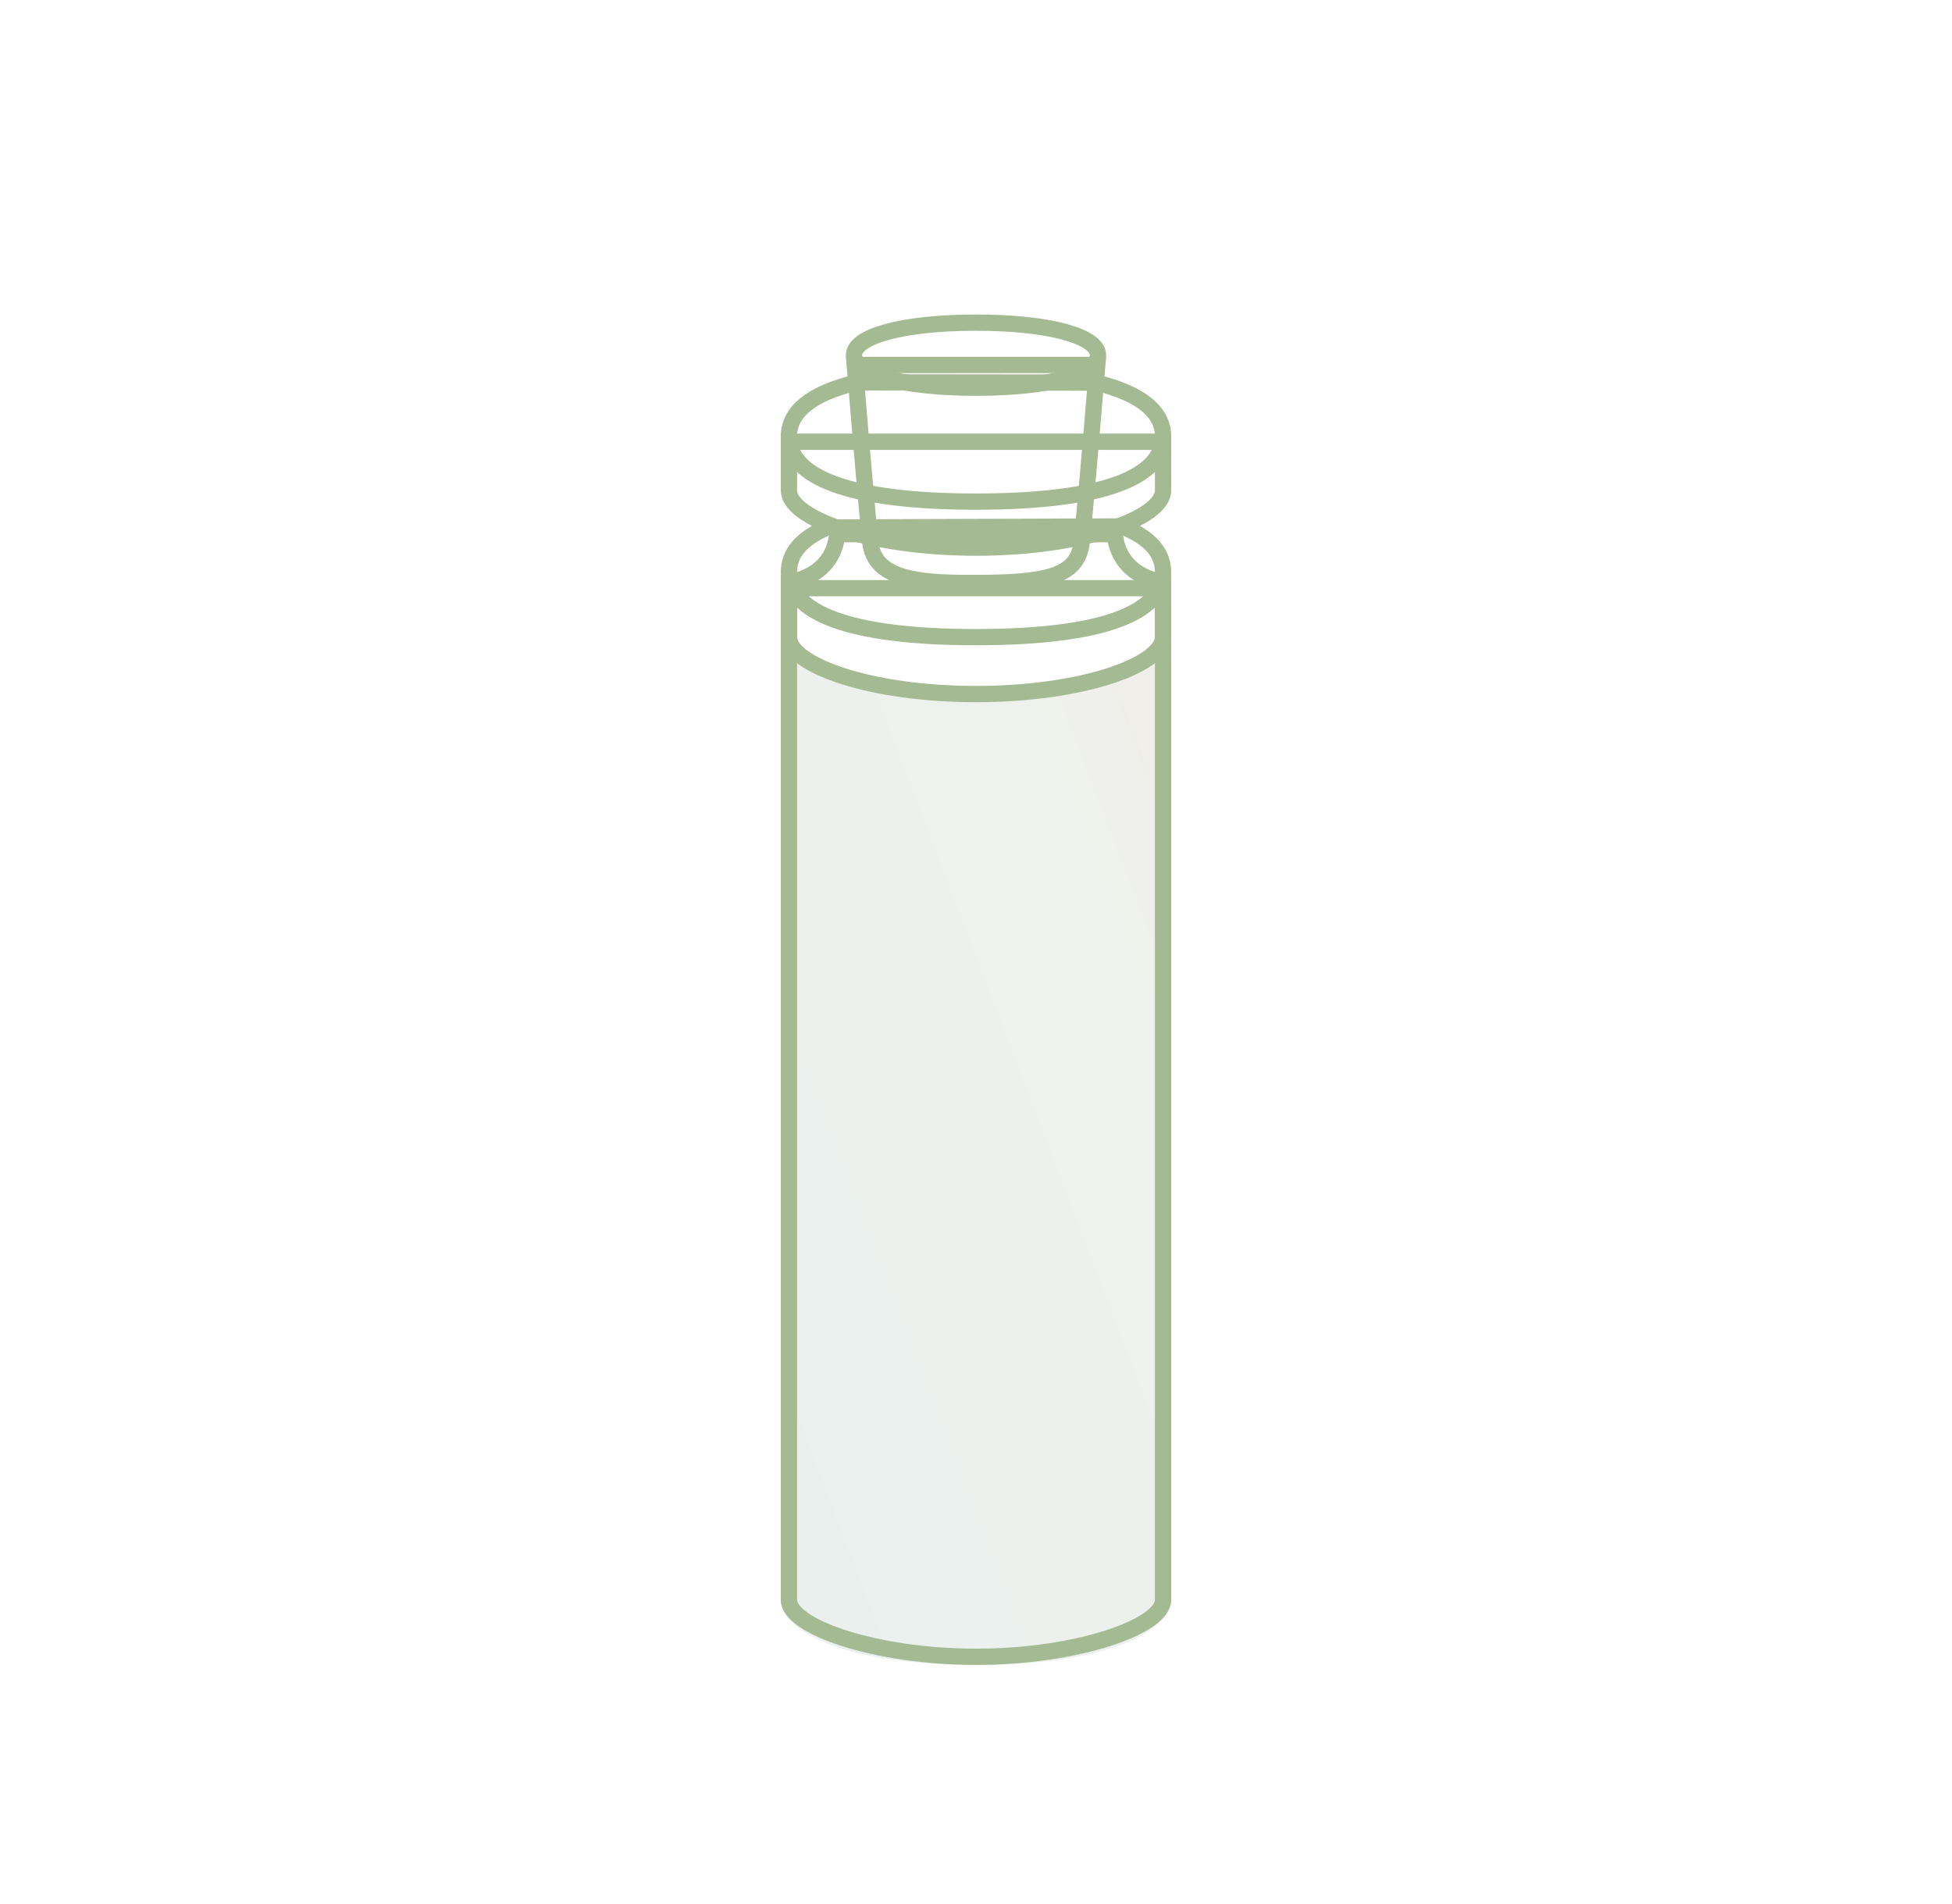
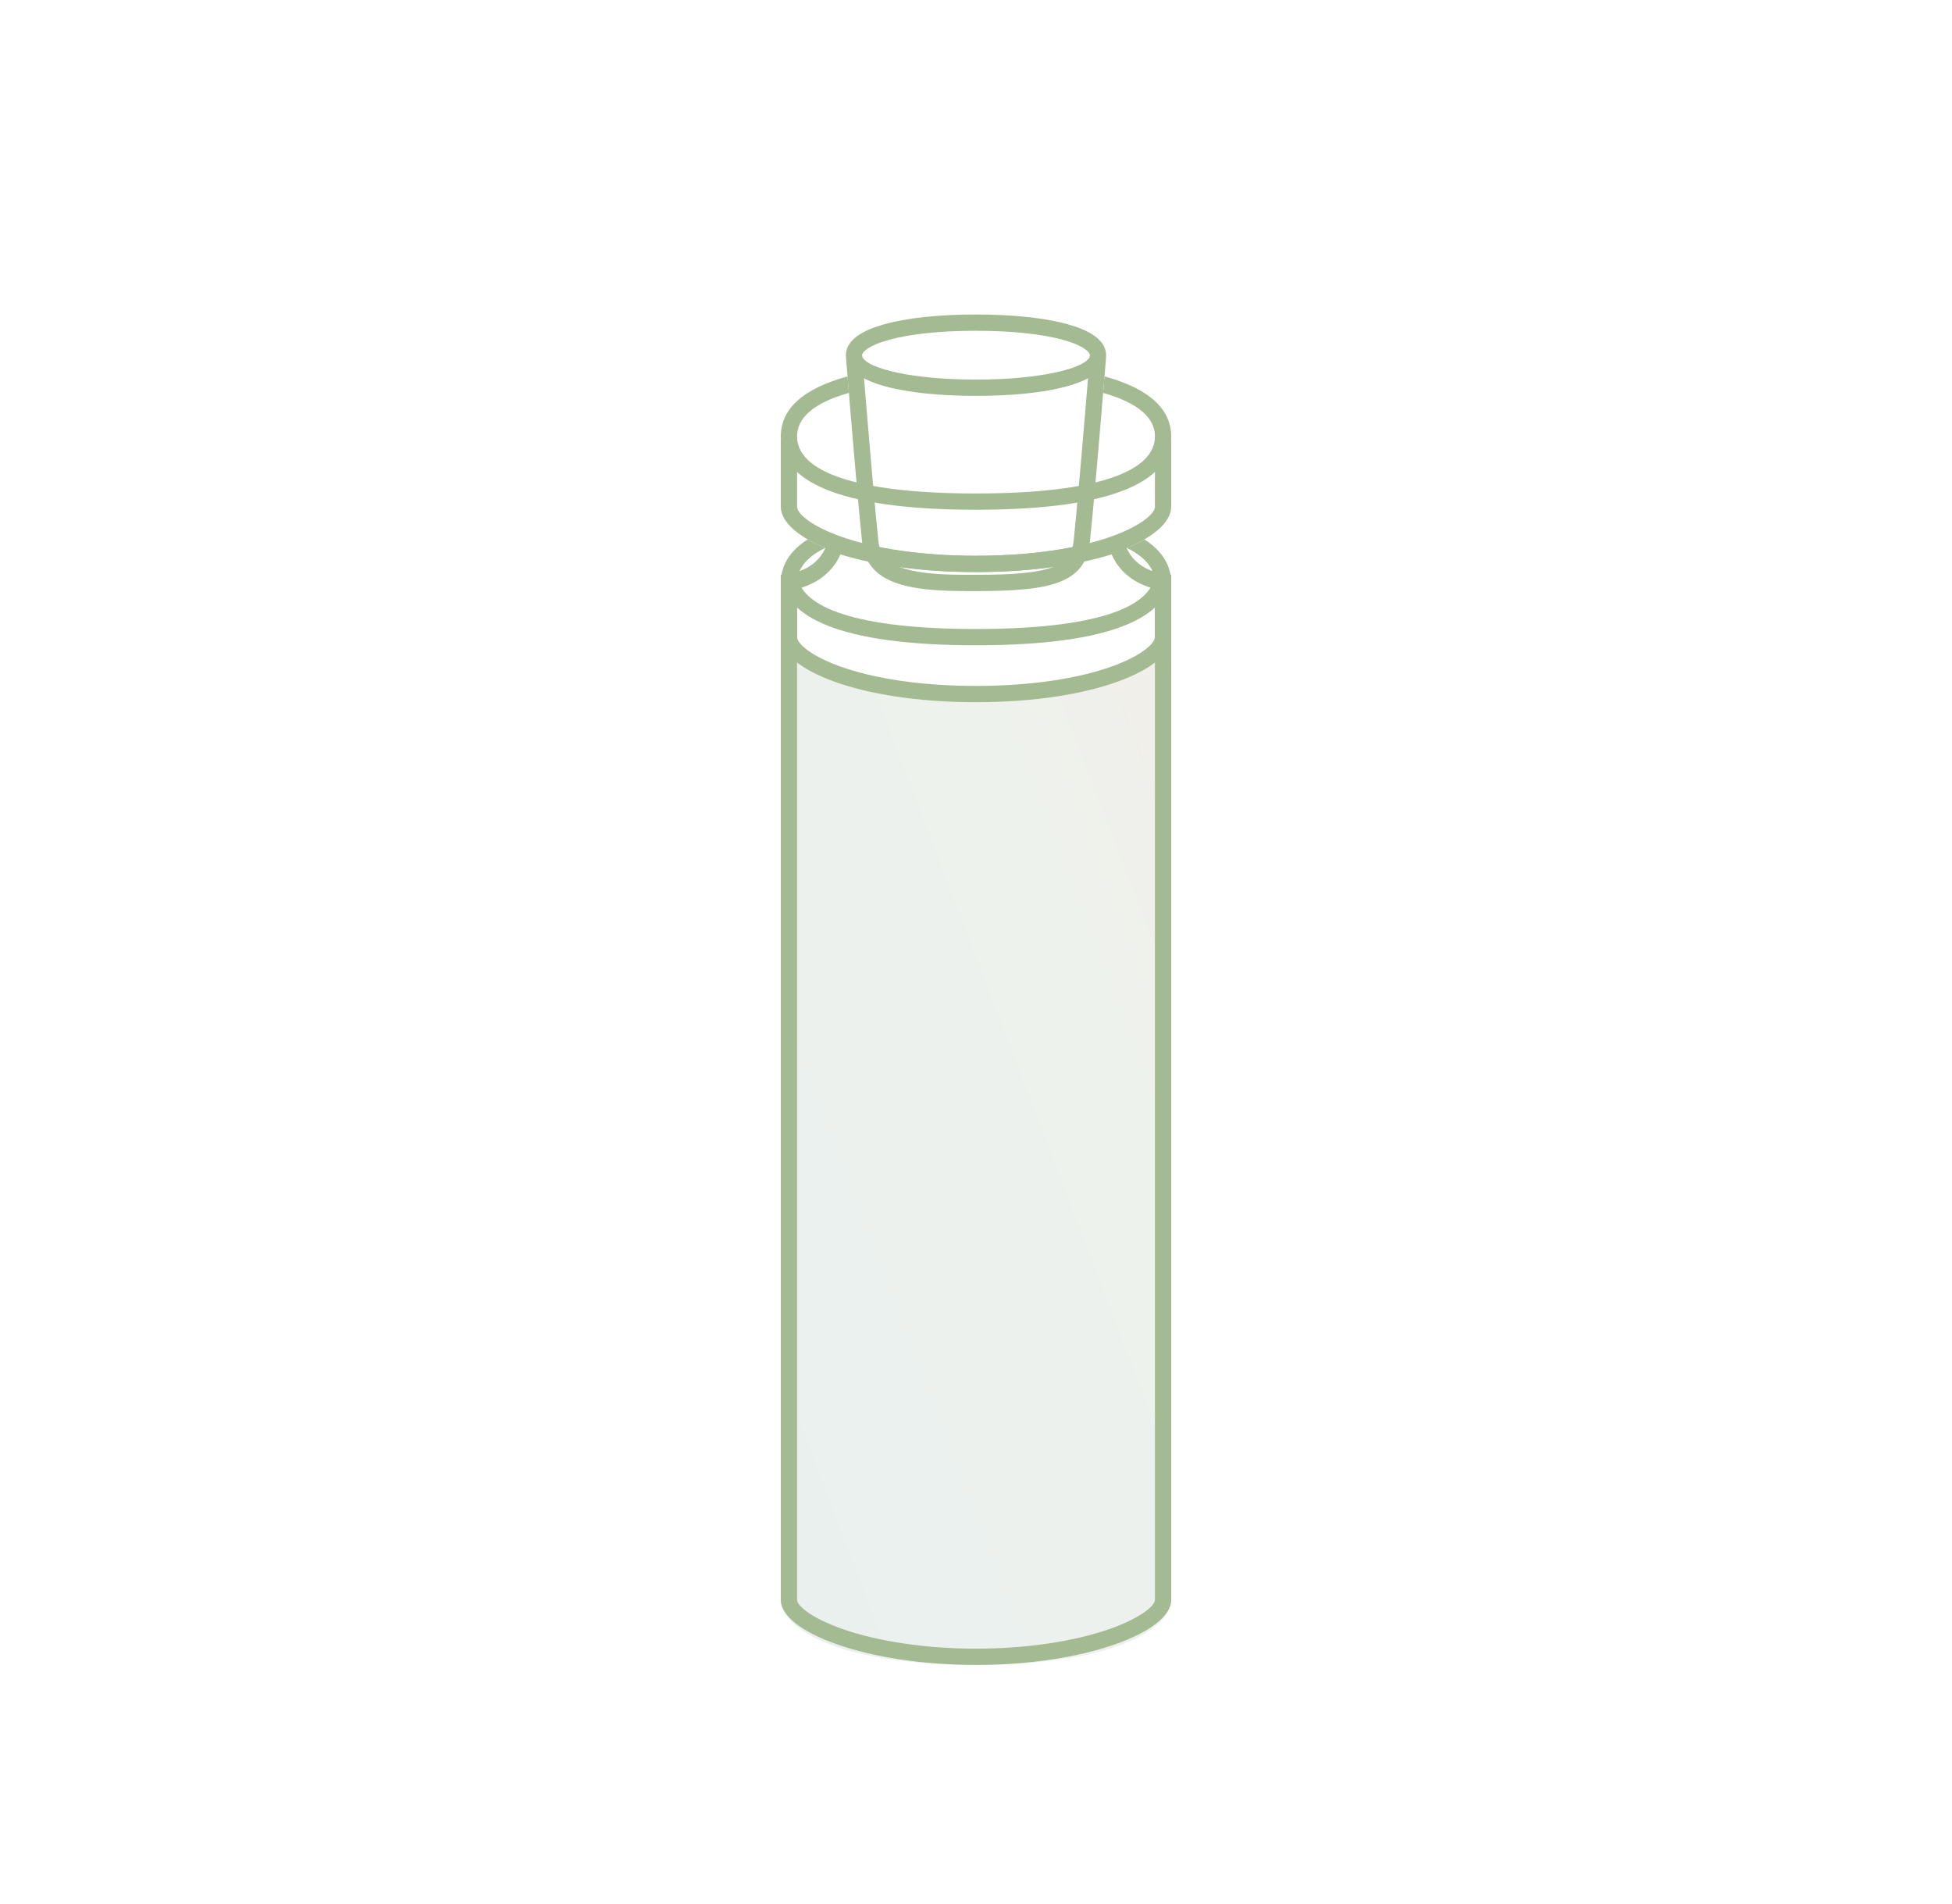
<svg xmlns="http://www.w3.org/2000/svg" width="120" height="117" viewBox="0 0 120 117">
  <defs>
    <linearGradient id="category--massage-oil-a" x1=".668%" y1=".668%" y2="100%">
      <stop offset="0%" stop-color="#C9DAD6" />
      <stop offset="73.025%" stop-color="#D5DED0" />
      <stop offset="100%" stop-color="#DAD5C9" />
    </linearGradient>
  </defs>
  <g fill="none" fill-rule="evenodd">
    <rect width="120" height="180" />
    <g transform="translate(48 19.33)">
      <path fill="url(#category--massage-oil-a)" fill-opacity=".4" d="M24,83 C24,83 23.977,26.277 24,24 C23.977,22.32 20.733,20 12,20 C3.267,20 0.023,22.32 0,24 C0.023,26.277 0,83 0,83 C0,83 2.052,79.976 12,80 C21.948,80.024 24,83 24,83 Z" transform="matrix(1 0 0 -1 0 103)" />
-       <path stroke="#A4BA92" d="M20.526,82.5 C20.661,81.265 21.302,80.415 22.276,79.928 C22.707,79.713 23.132,79.594 23.5,79.539 L23.5,17 C23.5,15.35 18.205,13.5 12,13.5 C5.795,13.5 0.5,15.35 0.5,17 L0.5,79.539 C0.868,79.594 1.293,79.713 1.724,79.928 C2.698,80.415 3.339,81.265 3.474,82.5 L20.526,82.5 Z" transform="matrix(1 0 0 -1 0 96)" />
-       <path stroke="#A4BA92" d="M12,4.5 C16.584,4.5 19.5,3.643 19.5,2.5 C19.5,1.357 16.584,0.5 12,0.5 C7.416,0.5 4.5,1.357 4.5,2.5 C4.5,3.643 7.416,4.5 12,4.5 Z" />
-       <path stroke="#A4BA92" d="M4.69 4.17C1.815 4.856.5 6.003.5 7.5.5 9.985 4.17 11.5 12 11.5 19.83 11.5 23.5 9.985 23.5 7.5 23.5 6.015 22.206 4.875 19.377 4.186L4.69 4.17zM2.85 13.09C1.238 13.781.5 14.699.5 15.83.5 18.316 4.17 19.83 12 19.83 19.83 19.83 23.5 18.316 23.5 15.83 23.5 14.664 22.714 13.723 20.997 13.027L2.85 13.09z" />
-       <path stroke="#A4BA92" d="M23.5,14.33 L23.5,11.34 C23.5,9.614 18.541,7.821 12,7.821 C5.459,7.821 0.5,9.614 0.5,11.34 L0.5,14.33 L23.5,14.33 Z" transform="matrix(1 0 0 -1 0 22.15)" />
-       <path stroke="#A4BA92" d="M23.5,23.33 L23.5,20.34 C23.5,18.614 18.541,16.821 12,16.821 C5.459,16.821 0.5,18.614 0.5,20.34 L0.5,23.33 L23.5,23.33 Z" transform="matrix(1 0 0 -1 0 40.15)" />
-       <path stroke="#A4BA92" d="M4.545,3.1 C4.98,8.401 5.298,12.018 5.497,13.949 C5.682,15.737 7.235,16.397 10.448,16.486 C10.881,16.498 11.232,16.5 12,16.5 C16.57,16.5 18.289,16.018 18.503,13.949 C18.702,12.018 19.02,8.401 19.457,3.1 L4.545,3.1 Z" />
+       <path fill="#A4BA92" fill-rule="nonzero" d="M24 16L24 79C24 80.972 18.749 83 12 83 5.251 83 0 80.972 0 79L0 16C0 16 2.693 16 2.976 13.448 5.079 14.268 8.195 14.83 12 14.83 15.805 14.83 18.921 14.268 21.024 13.448 21.307 16 24 16 24 16zM20.338 14.745C18.088 15.44 15.202 15.83 12 15.83 8.798 15.83 5.912 15.44 3.662 14.745 3.315 15.543 2.717 16.135 1.947 16.519 1.622 16.682 1.301 16.795 1 16.871L1 79C1 79.393 1.982 80.161 3.799 80.796 5.964 81.552 8.887 82 12 82 15.113 82 18.036 81.552 20.201 80.796 22.018 80.161 23 79.393 23 79L23 16.864C22.679 16.786 22.361 16.673 22.053 16.519 21.283 16.135 20.685 15.543 20.338 14.745zM19.9 3.805C22.771 4.589 24 5.896 24 7.5 24 10.157 20.627 12 12 12 3.373 12 4.3382774e-16 10.157 0 7.5 0 5.896 1.229 4.588 4.102 3.804 4.132 4.161 4.16 4.499 4.186 4.818 1.956 5.456 1 6.379 1 7.5 1 9.588 4.421 11 12 11 19.579 11 23 9.588 23 7.5 23 6.38 22.046 5.457 19.816 4.819 19.842 4.5 19.87 4.162 19.9 3.805z" />
+       <path fill="#A4BA92" fill-rule="nonzero" d="M23.995,16 C23.853,18.565 20.442,20.33 12,20.33 C3.558,20.33 0.147,18.565 0.005,16 L1.008,16 C1.19,17.995 4.629,19.33 12,19.33 C19.371,19.33 22.81,17.995 22.992,16 L23.995,16 Z" />
+       <path fill="#A4BA92" fill-rule="nonzero" d="M1.652,13.823 C0.576,14.511 0.058,15.364 0.005,16.33 L1.008,16.33 C1.078,15.557 1.638,14.883 2.726,14.348 C2.327,14.182 1.968,14.006 1.652,13.823 Z M22.348,13.823 C23.424,14.511 23.942,15.364 23.995,16.33 L22.992,16.33 C22.922,15.557 22.362,14.883 21.274,14.348 C21.673,14.182 22.032,14.006 22.348,13.823 Z" />
+       <path fill="#A4BA92" fill-rule="nonzero" d="M1,23.83 L0,23.83 L0,20.34 C0,18.36 4.751,16.321 12,16.321 C19.249,16.321 24,18.36 24,20.34 L24,23.83 L23,23.83 L23,20.34 C23,19.903 22.108,19.154 20.378,18.528 C18.271,17.766 15.334,17.321 12,17.321 C8.666,17.321 5.729,17.766 3.622,18.528 C1.892,19.154 1,19.903 1,20.34 L1,23.83 Z M0,23.83 L0,20.34 C0,18.36 4.751,16.321 12,16.321 C19.249,16.321 24,18.36 24,20.34 L24,23.83 L23,23.83 L23,20.34 C23,19.903 22.108,19.154 20.378,18.528 C18.271,17.766 15.334,17.321 12,17.321 C8.666,17.321 5.729,17.766 3.622,18.528 C1.892,19.154 1,19.903 1,20.34 L1,23.83 L0,23.83 Z" transform="rotate(180 12 20.075)" />
+       <path fill="#A4BA92" fill-rule="nonzero" d="M1,15.83 L-3.55271368e-15,15.83 L-7.88860905e-31,11.689 C-7.88860905e-31,9.709 4.751,7.67 12,7.67 C19.249,7.67 24,9.709 24,11.689 L24,15.83 L23,15.83 L23,11.689 C23,11.253 22.108,10.503 20.378,9.877 C18.271,9.115 15.334,8.67 12,8.67 C8.666,8.67 5.729,9.115 3.622,9.877 C1.892,10.503 1,11.253 1,11.689 L1,15.83 Z M0,15.179 L0,11.689 C0,9.709 4.751,7.67 12,7.67 C19.249,7.67 24,9.709 24,11.689 L24,15.179 L23,15.179 L23,11.689 C23,11.253 22.108,10.503 20.378,9.877 C18.271,9.115 15.334,8.67 12,8.67 C8.666,8.67 5.729,9.115 3.622,9.877 C1.892,10.503 1,11.253 1,11.689 L1,15.179 L0,15.179 Z" transform="rotate(180 12 11.75)" />
+       <path stroke="#A4BA92" d="M4.523,2.826 C4.97,8.277 5.294,11.985 5.497,13.949 C5.682,15.737 7.235,16.397 10.448,16.486 C10.881,16.498 11.232,16.5 12,16.5 C16.57,16.5 18.289,16.018 18.503,13.949 C18.705,11.986 19.031,8.281 19.479,2.831 L19.459,2.764 L19.486,2.64 C19.495,2.595 19.5,2.548 19.5,2.5 C19.5,1.357 16.584,0.5 12,0.5 C7.416,0.5 4.5,1.357 4.5,2.5 C4.5,2.549 4.505,2.597 4.515,2.643 L4.54,2.76 L4.523,2.826 Z" />
+       <path fill="#A4BA92" fill-rule="nonzero" d="M4.012,2.67 C4.236,4.215 7.534,5 12,5 C16.466,5 19.764,4.215 19.988,2.67 L18.948,2.67 C18.556,3.325 15.944,4 12,4 C8.056,4 5.444,3.325 5.052,2.67 L4.012,2.67 Z" />
    </g>
  </g>
</svg>
